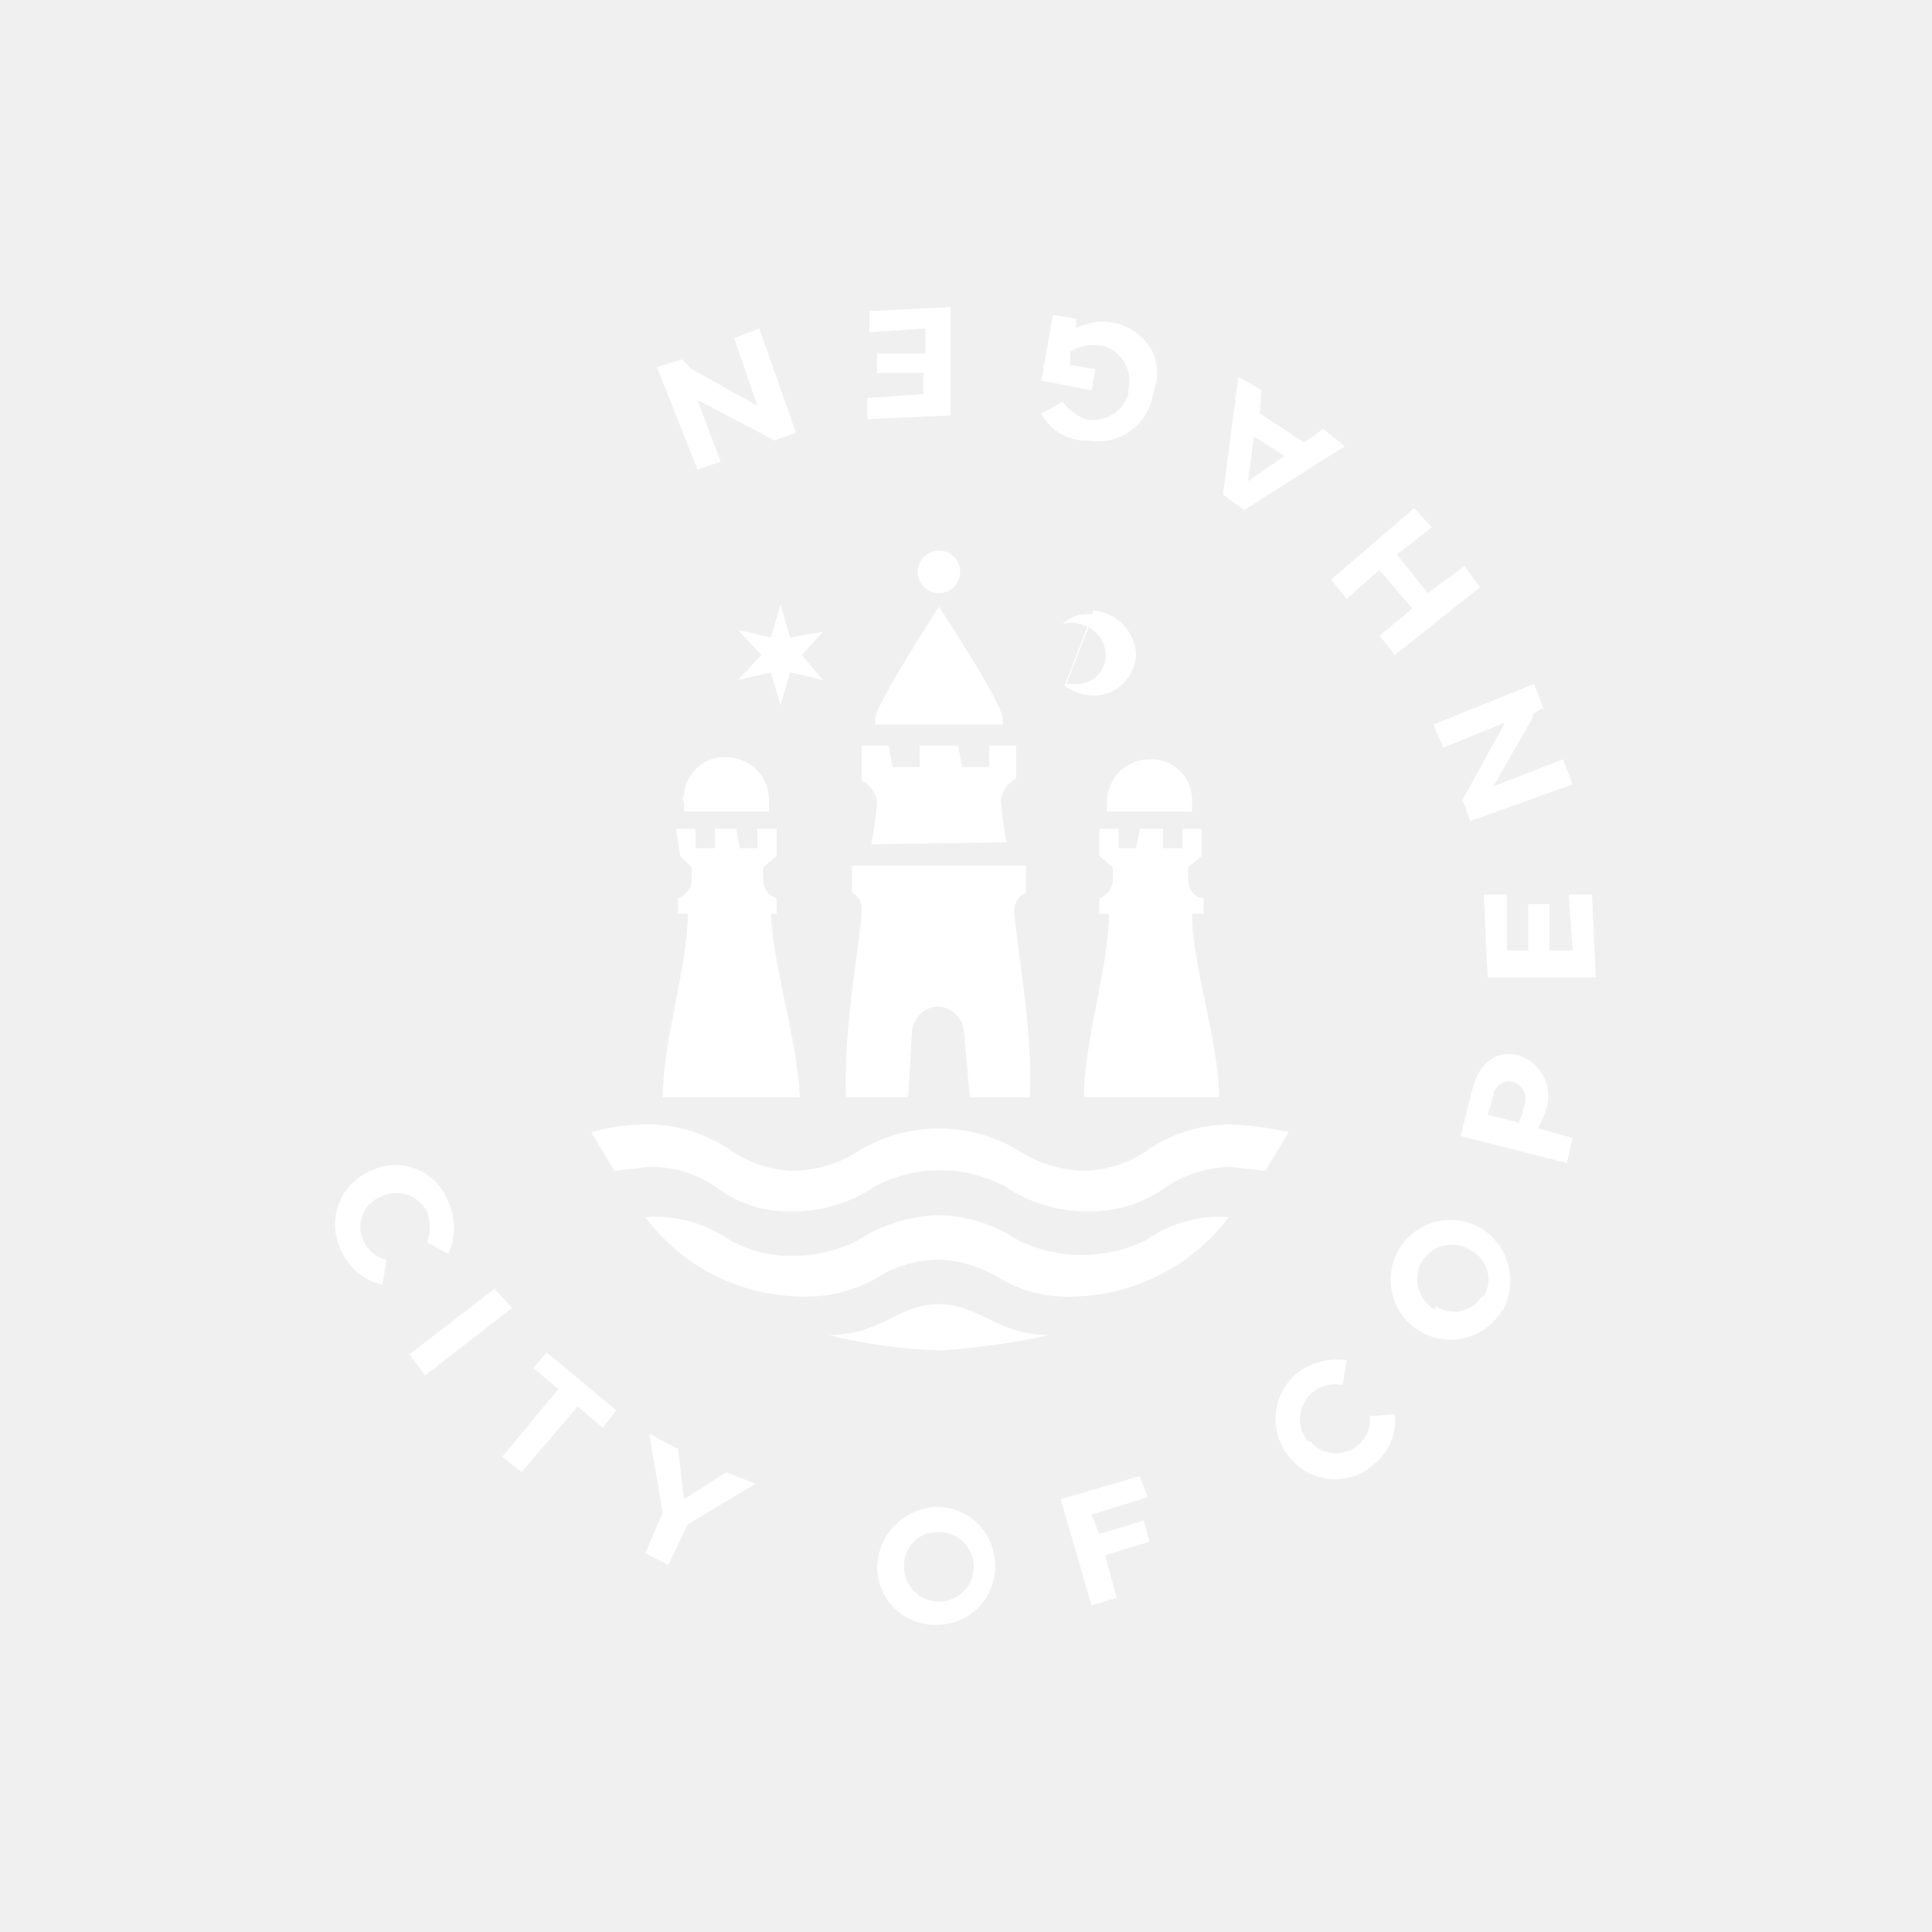
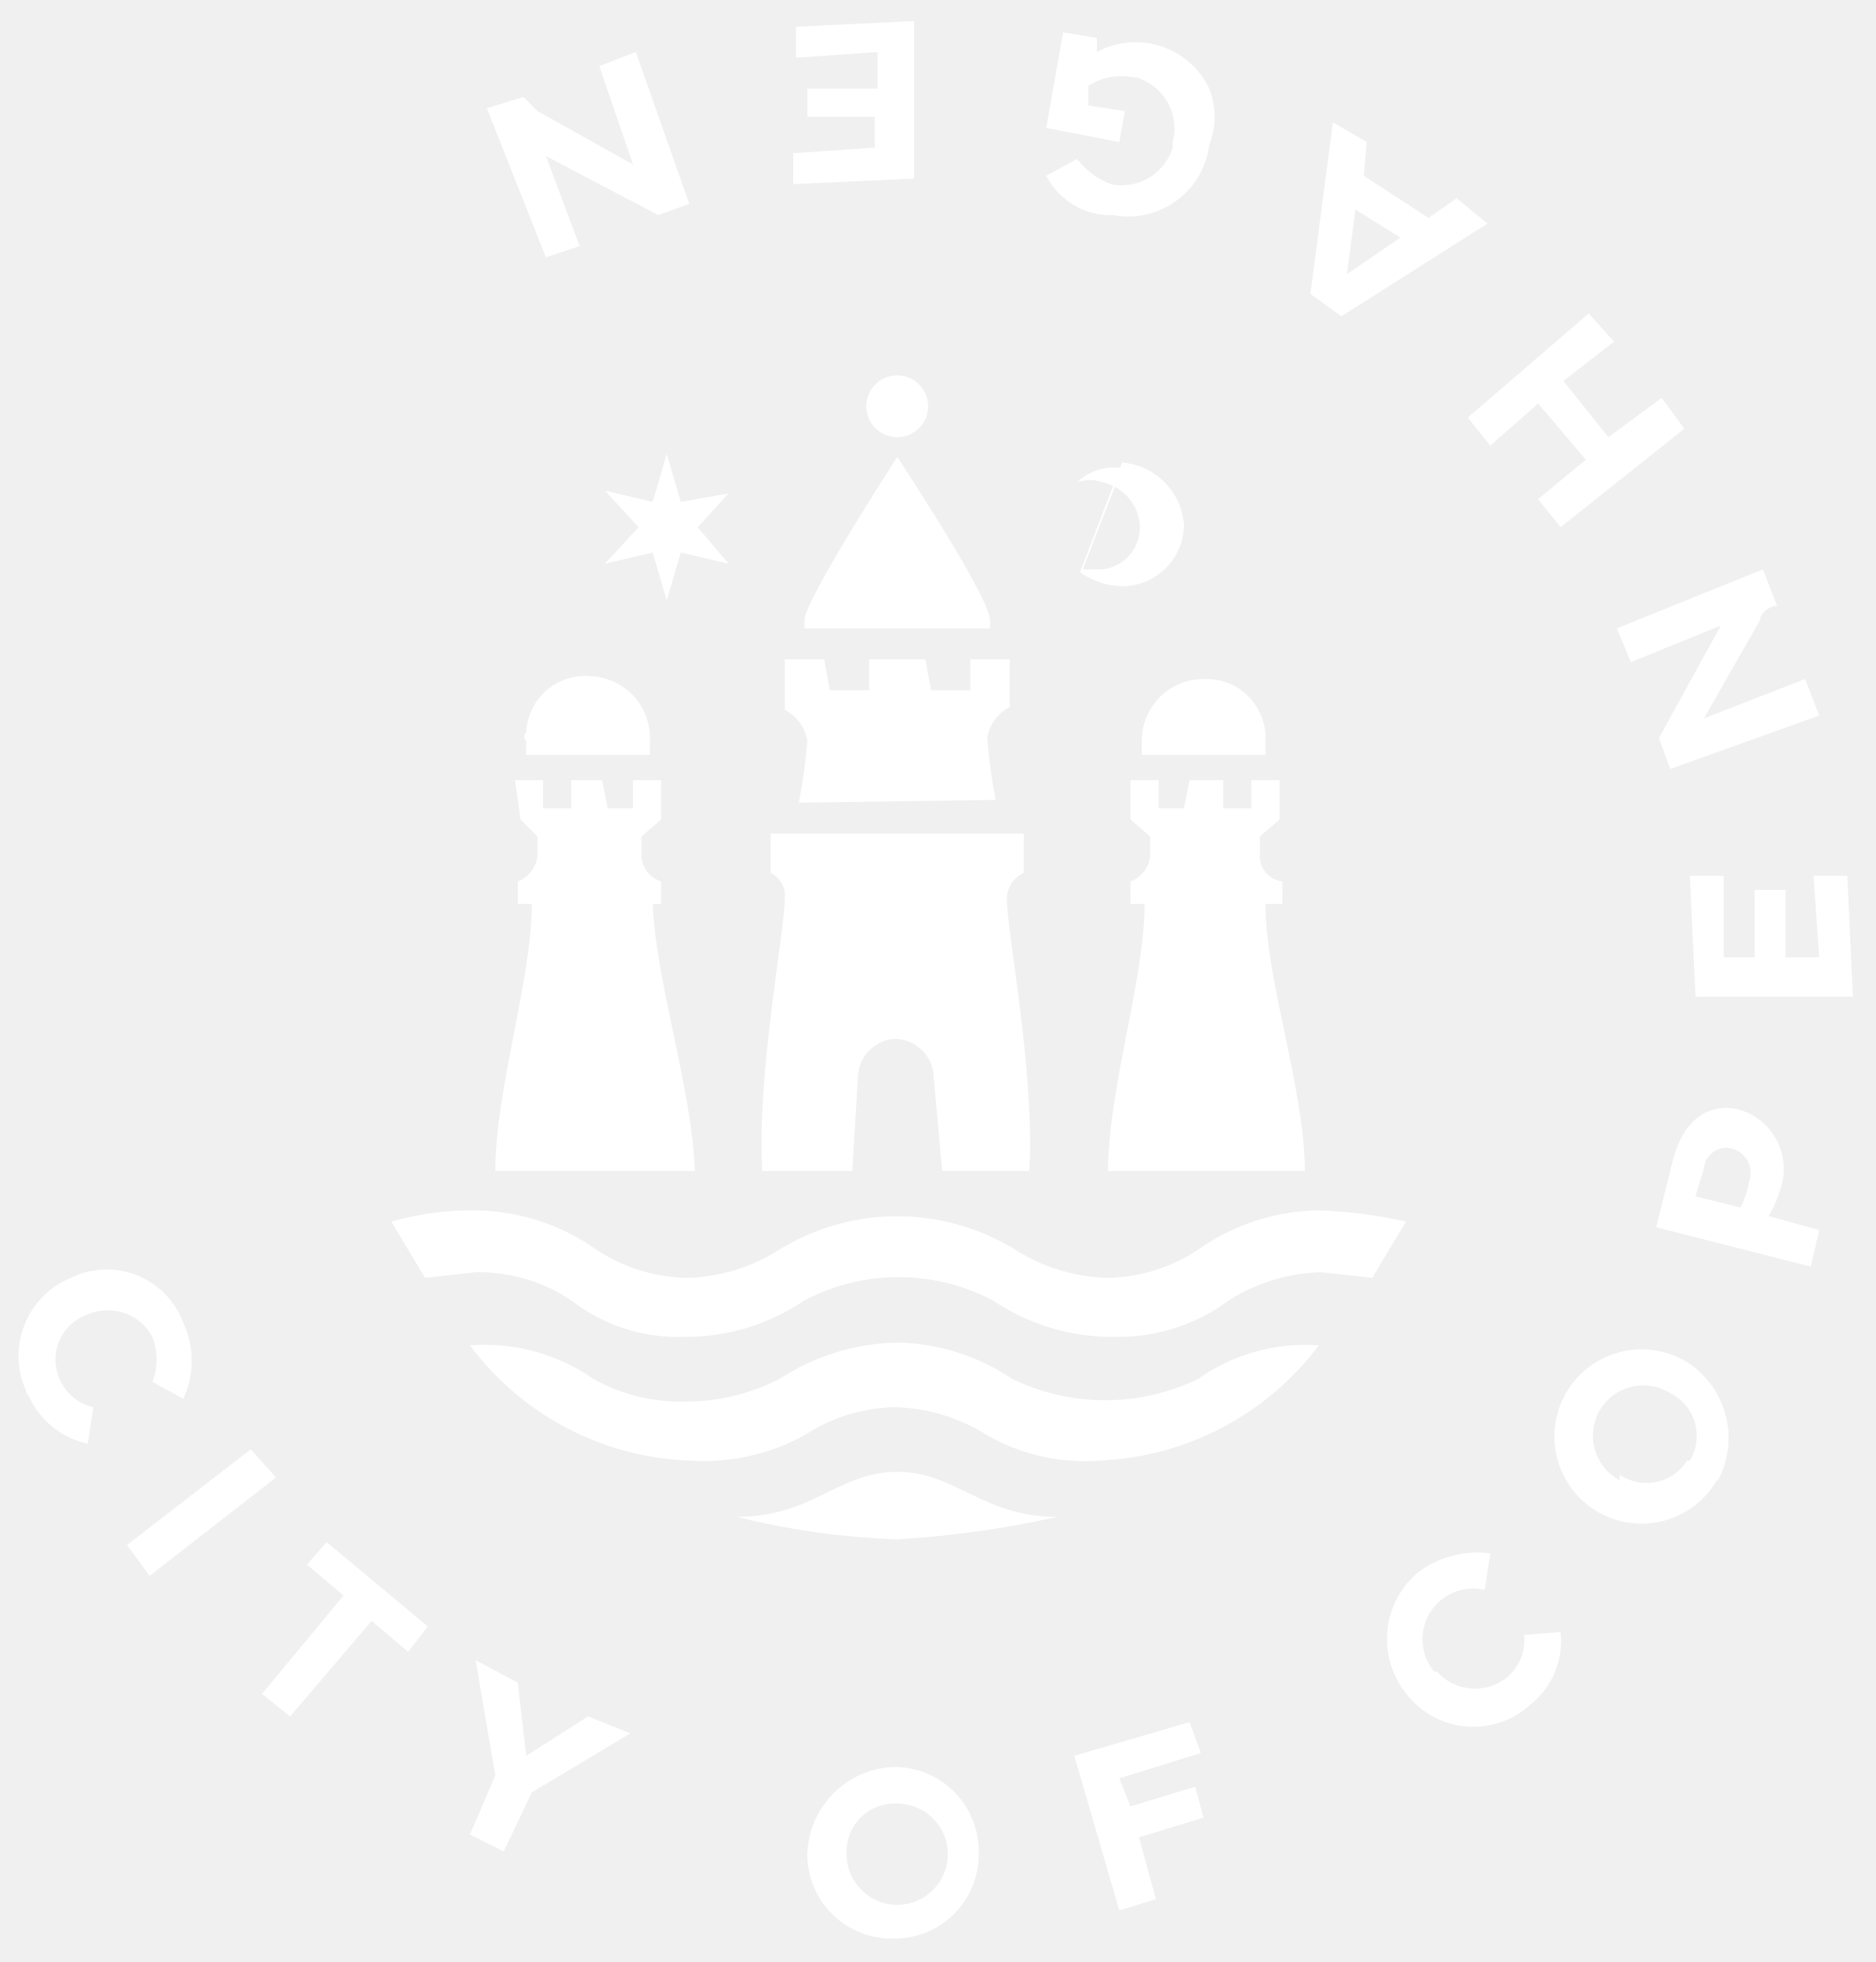
- <svg xmlns="http://www.w3.org/2000/svg" id="Layer_1" data-name="Layer 1" viewBox="0 0 100 100">
+ <svg xmlns="http://www.w3.org/2000/svg" id="Layer_1" data-name="Layer 1" viewBox="16.679 15.149 66.725 69.785">
  <defs>
    <style>.cls-1{fill:#fff;}</style>
  </defs>
  <path class="cls-1" d="M51.9,37.2v.3H45.3v-.3h0c0-.7,3.3-5.8,3.3-5.8S51.9,36.4,51.9,37.2Zm4.7-5.4a1.9,1.9,0,0,0-1.6.5h0a1.4,1.4,0,0,1,.9,0,1.7,1.7,0,0,1,1.3,1.3,1.5,1.5,0,0,1-1.3,1.8h-.7m-.1.1a2.7,2.7,0,0,0,1.5.5,2.2,2.2,0,0,0,2.2-2.2h0a2.4,2.4,0,0,0-2.2-2.2m-4.5,12a19.5,19.5,0,0,1-.3-2.2,1.5,1.5,0,0,1,.8-1.1V38.6H51.2v1.1H49.8l-.2-1.1h-2v1.1H46.2L46,38.6H44.6v1.8a1.5,1.5,0,0,1,.8,1.1,19.5,19.5,0,0,1-.3,2.2ZM39.8,42v-.5a2.2,2.2,0,0,0-2.1-2.3,2.1,2.1,0,0,0-2.3,2,.2.2,0,0,0,0,.3V42Zm13.3,2.8h-9v1.4a.9.9,0,0,1,.5.9c0,1.2-1,6.2-.8,9.7H47l.2-3.3a1.4,1.4,0,0,1,1.3-1.4,1.4,1.4,0,0,1,1.4,1.4l.3,3.3h3.1c.2-3.5-.8-8.5-.8-9.7a1,1,0,0,1,.6-.9V44.8M49.7,29.6a1.1,1.1,0,1,0-1.1,1.1,1.1,1.1,0,0,0,1.1-1.1m-10,17.7h.5v-.8a1,1,0,0,1-.7-.9h0v-.7l.7-.6V42.9h-1v1h-.9l-.2-1H37v1h-1v-1h-1l.2,1.4.6.6v.7h0a1.1,1.1,0,0,1-.7.9v.8h.5c0,2.7-1.3,6.6-1.3,9.5h7.1c-.1-2.9-1.4-6.8-1.5-9.5Zm22-5.3v-.5a2.1,2.1,0,0,0-2.1-2.2h-.1a2.2,2.2,0,0,0-2.2,2.2h0V42Zm0,5.3h.6v-.8a.9.9,0,0,1-.8-.9h0v-.7l.7-.6V42.9h-1v1h-1v-1H59l-.2,1h-.9v-1h-1v1.4l.7.6v.7h0a1.1,1.1,0,0,1-.7.9v.8h.5c0,2.7-1.3,6.6-1.3,9.5h7c0-2.9-1.4-6.8-1.4-9.5ZM39.9,33l-1.7-.4,1.2,1.3-1.2,1.3,1.7-.4.5,1.7.5-1.7,1.7.4-1.1-1.3,1.1-1.2-1.7.3-.5-1.7ZM63.6,58.2a7.6,7.6,0,0,0-4.3,1.4,6,6,0,0,1-3.2,1,6.4,6.4,0,0,1-3.3-1,8,8,0,0,0-8.4,0,6.4,6.4,0,0,1-3.3,1,6,6,0,0,1-3.2-1,7.6,7.6,0,0,0-4.3-1.4,10.3,10.3,0,0,0-3,.4l1.2,2,1.8-.2a5.9,5.9,0,0,1,3.4,1,6.2,6.2,0,0,0,4,1.3,7.5,7.5,0,0,0,4.3-1.3,7.2,7.2,0,0,1,6.7,0,7.6,7.6,0,0,0,4.4,1.3,6.6,6.6,0,0,0,4-1.3,6.4,6.4,0,0,1,3.3-1l1.8.2,1.2-2A16.5,16.5,0,0,0,63.6,58.2Zm-4.3,6a7.6,7.6,0,0,1-6.6,0,7.6,7.6,0,0,0-4.1-1.3,8,8,0,0,0-4.2,1.3,7.3,7.3,0,0,1-3.3.8,6.4,6.4,0,0,1-3.3-.8A6.8,6.8,0,0,0,33.4,63a10.2,10.2,0,0,0,7.8,4.1,7.5,7.5,0,0,0,4.1-.9,6,6,0,0,1,3.2-1,6.4,6.4,0,0,1,3.3,1,7,7,0,0,0,4,.9A10.3,10.3,0,0,0,63.6,63a6.6,6.6,0,0,0-4.3,1.2ZM48.6,67.5c-2.1,0-3,1.6-5.7,1.6a27,27,0,0,0,5.7.8,35.6,35.6,0,0,0,5.7-.8C51.6,69.1,50.7,67.5,48.6,67.5Zm-23-.8.9,1L22,71.2l-.8-1.1Zm3.3,5.2-1.3-1.1.7-.8,3.6,3-.7.9-1.3-1.1L27,76.2l-1-.8Zm5.4,6.4-.7-4.1,1.5.8.3,2.6,2.2-1.4,1.5.6-3.5,2.1-1,2.1-1.2-.6Zm20.6-.7L59,76.4l.4,1.1-2.9.9.4,1,2.3-.7.3,1.1-2.3.7.6,2.2-1.3.4ZM75.6,58.8l.6-2.4c.4-1.5,1.3-2,2.3-1.8A2.2,2.2,0,0,1,80,57.5a3.6,3.6,0,0,1-.4.9l1.8.5-.3,1.3ZM78.3,56a.8.8,0,0,0-1,.7l-.3,1,1.6.4a3.2,3.2,0,0,0,.3-.9A.9.9,0,0,0,78.3,56ZM59.7,20.3a2.9,2.9,0,0,1-3.4,2.5H56a2.6,2.6,0,0,1-2.1-1.4l1.1-.6a2.7,2.7,0,0,0,1.2.9,1.9,1.9,0,0,0,2.2-1.3v-.2a1.9,1.9,0,0,0-1.3-2.3H57a2.2,2.2,0,0,0-1.6.3v.7l1.3.2-.2,1.1-2.6-.5.6-3.4,1.2.2V17a2.9,2.9,0,0,1,4,1.3A2.7,2.7,0,0,1,59.7,20.3Zm14.4,7-.9-1L68.9,30l.8,1,1.7-1.5,1.7,2-1.7,1.4.8,1,4.4-3.5-.8-1.1-1.9,1.4-1.6-2ZM48.6,84.1A3,3,0,0,0,51.5,81a3,3,0,0,0-3.1-3,3.2,3.2,0,0,0-3,3.1,3,3,0,0,0,3.1,3Zm-1.8-3a1.7,1.7,0,0,1,1.7-1.8h.1a1.8,1.8,0,0,1,1.8,1.8h0a1.8,1.8,0,0,1-3.6,0ZM76.1,42.5l-.4-1.1,2.2-4-3.2,1.3-.5-1.2,5.2-2.1.5,1.3h-.1c-.3.1-.5.3-.5.5l-2,3.5,3.6-1.4.5,1.3Zm.9,8.1-.2-4.3H78v2.9h1.1V46.8h1.1v2.4h1.2l-.2-2.9h1.2l.2,4.3ZM65.3,20.2l-1.2-.7-.8,6.1,1.1.8,5.2-3.3-1.1-.9-1,.7-2.3-1.5Zm1.2,3.4-1.9,1.3.3-2.3ZM77.8,67.8a3.2,3.2,0,0,0-1.1-4.2,3.1,3.1,0,1,0,1,4.3A.1.1,0,0,1,77.8,67.8Zm-3.5,0a1.8,1.8,0,0,1-.7-2.5h0a1.8,1.8,0,0,1,2.5-.6,1.7,1.7,0,0,1,.7,2.4h-.1a1.7,1.7,0,0,1-2.4.5Zm-3.4,5.5a1.7,1.7,0,0,1-.6,1.5,1.8,1.8,0,0,1-2.5-.2h-.1a1.8,1.8,0,0,1,.2-2.5h0a1.8,1.8,0,0,1,1.6-.4l.2-1.3a3.5,3.5,0,0,0-2.6.7,3.1,3.1,0,0,0-.3,4.4,3,3,0,0,0,4.3.3,2.9,2.9,0,0,0,1.1-2.6ZM20,65.2a1.7,1.7,0,0,1-1.2-1,1.7,1.7,0,0,1,1-2.3,1.8,1.8,0,0,1,2.3.8,2.2,2.2,0,0,1,0,1.6l1.1.6a3.2,3.2,0,0,0,0-2.7,2.9,2.9,0,0,0-4-1.6,3,3,0,0,0-1.6,4,.3.3,0,0,0,.1.2,3,3,0,0,0,2.1,1.7ZM41.2,22.4l-1.1.4-4-2.1,1.2,3.2-1.2.4L34,19l1.3-.4h0l.5.5,3.4,1.9L38,17.5l1.3-.5Zm8-.9-4.3.2V20.6l2.9-.2V19.3H45.4V18.3h2.5V17l-2.9.2V16.1l4.2-.2Z" />
</svg>
